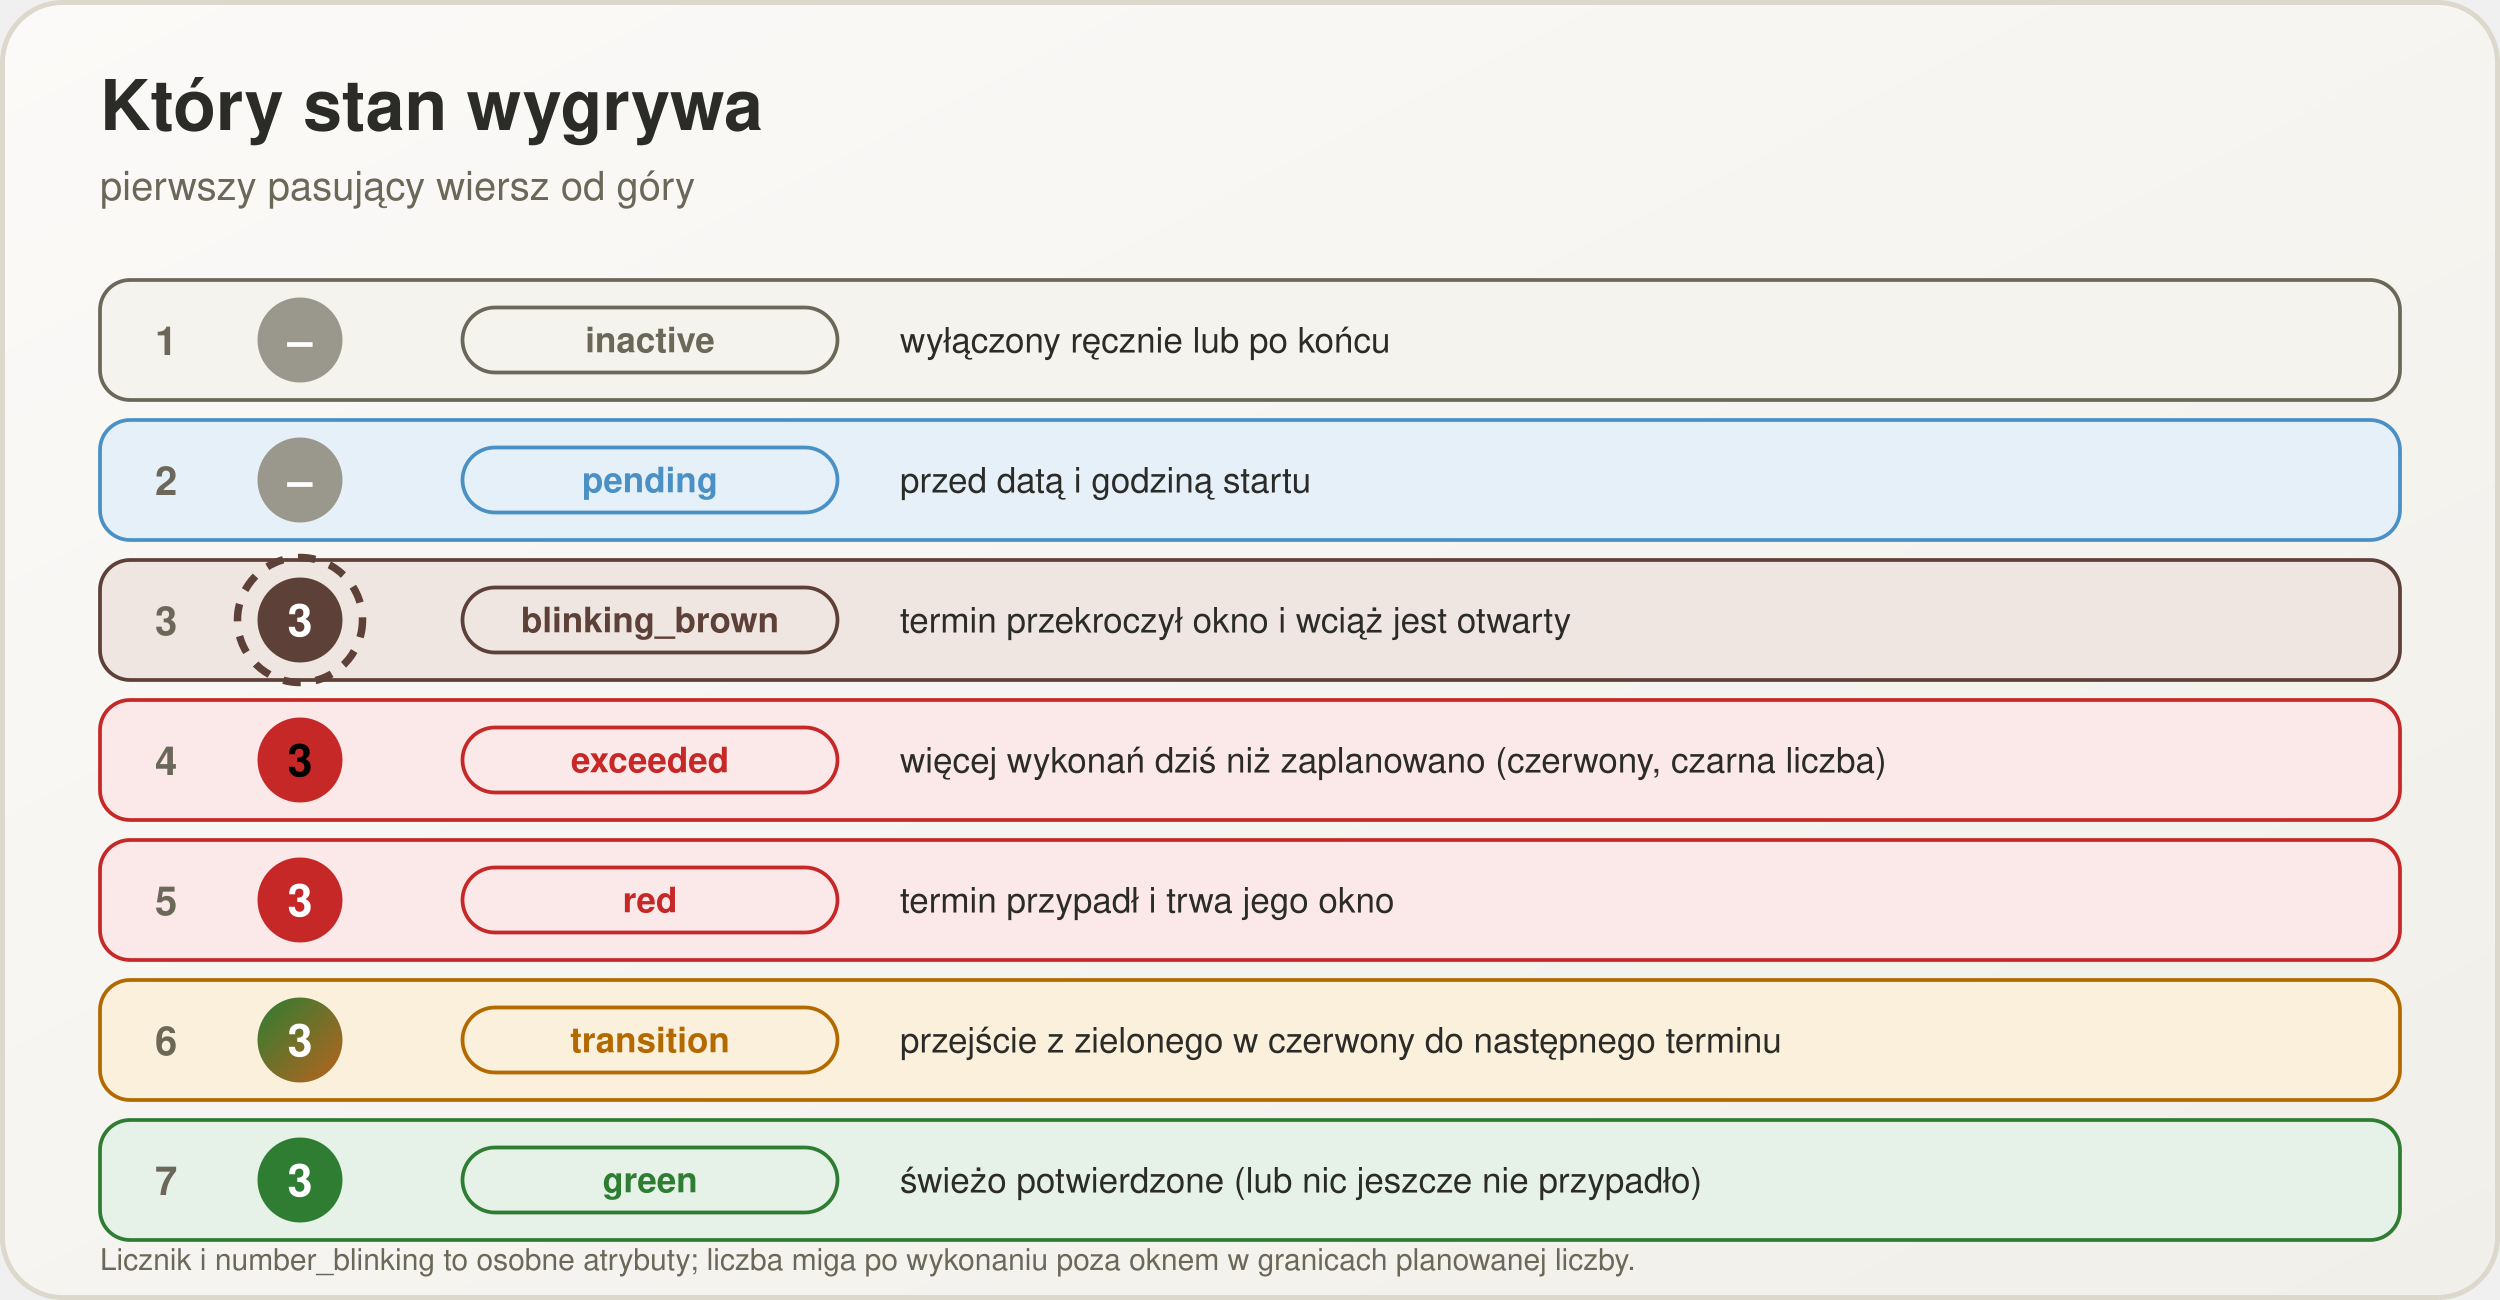
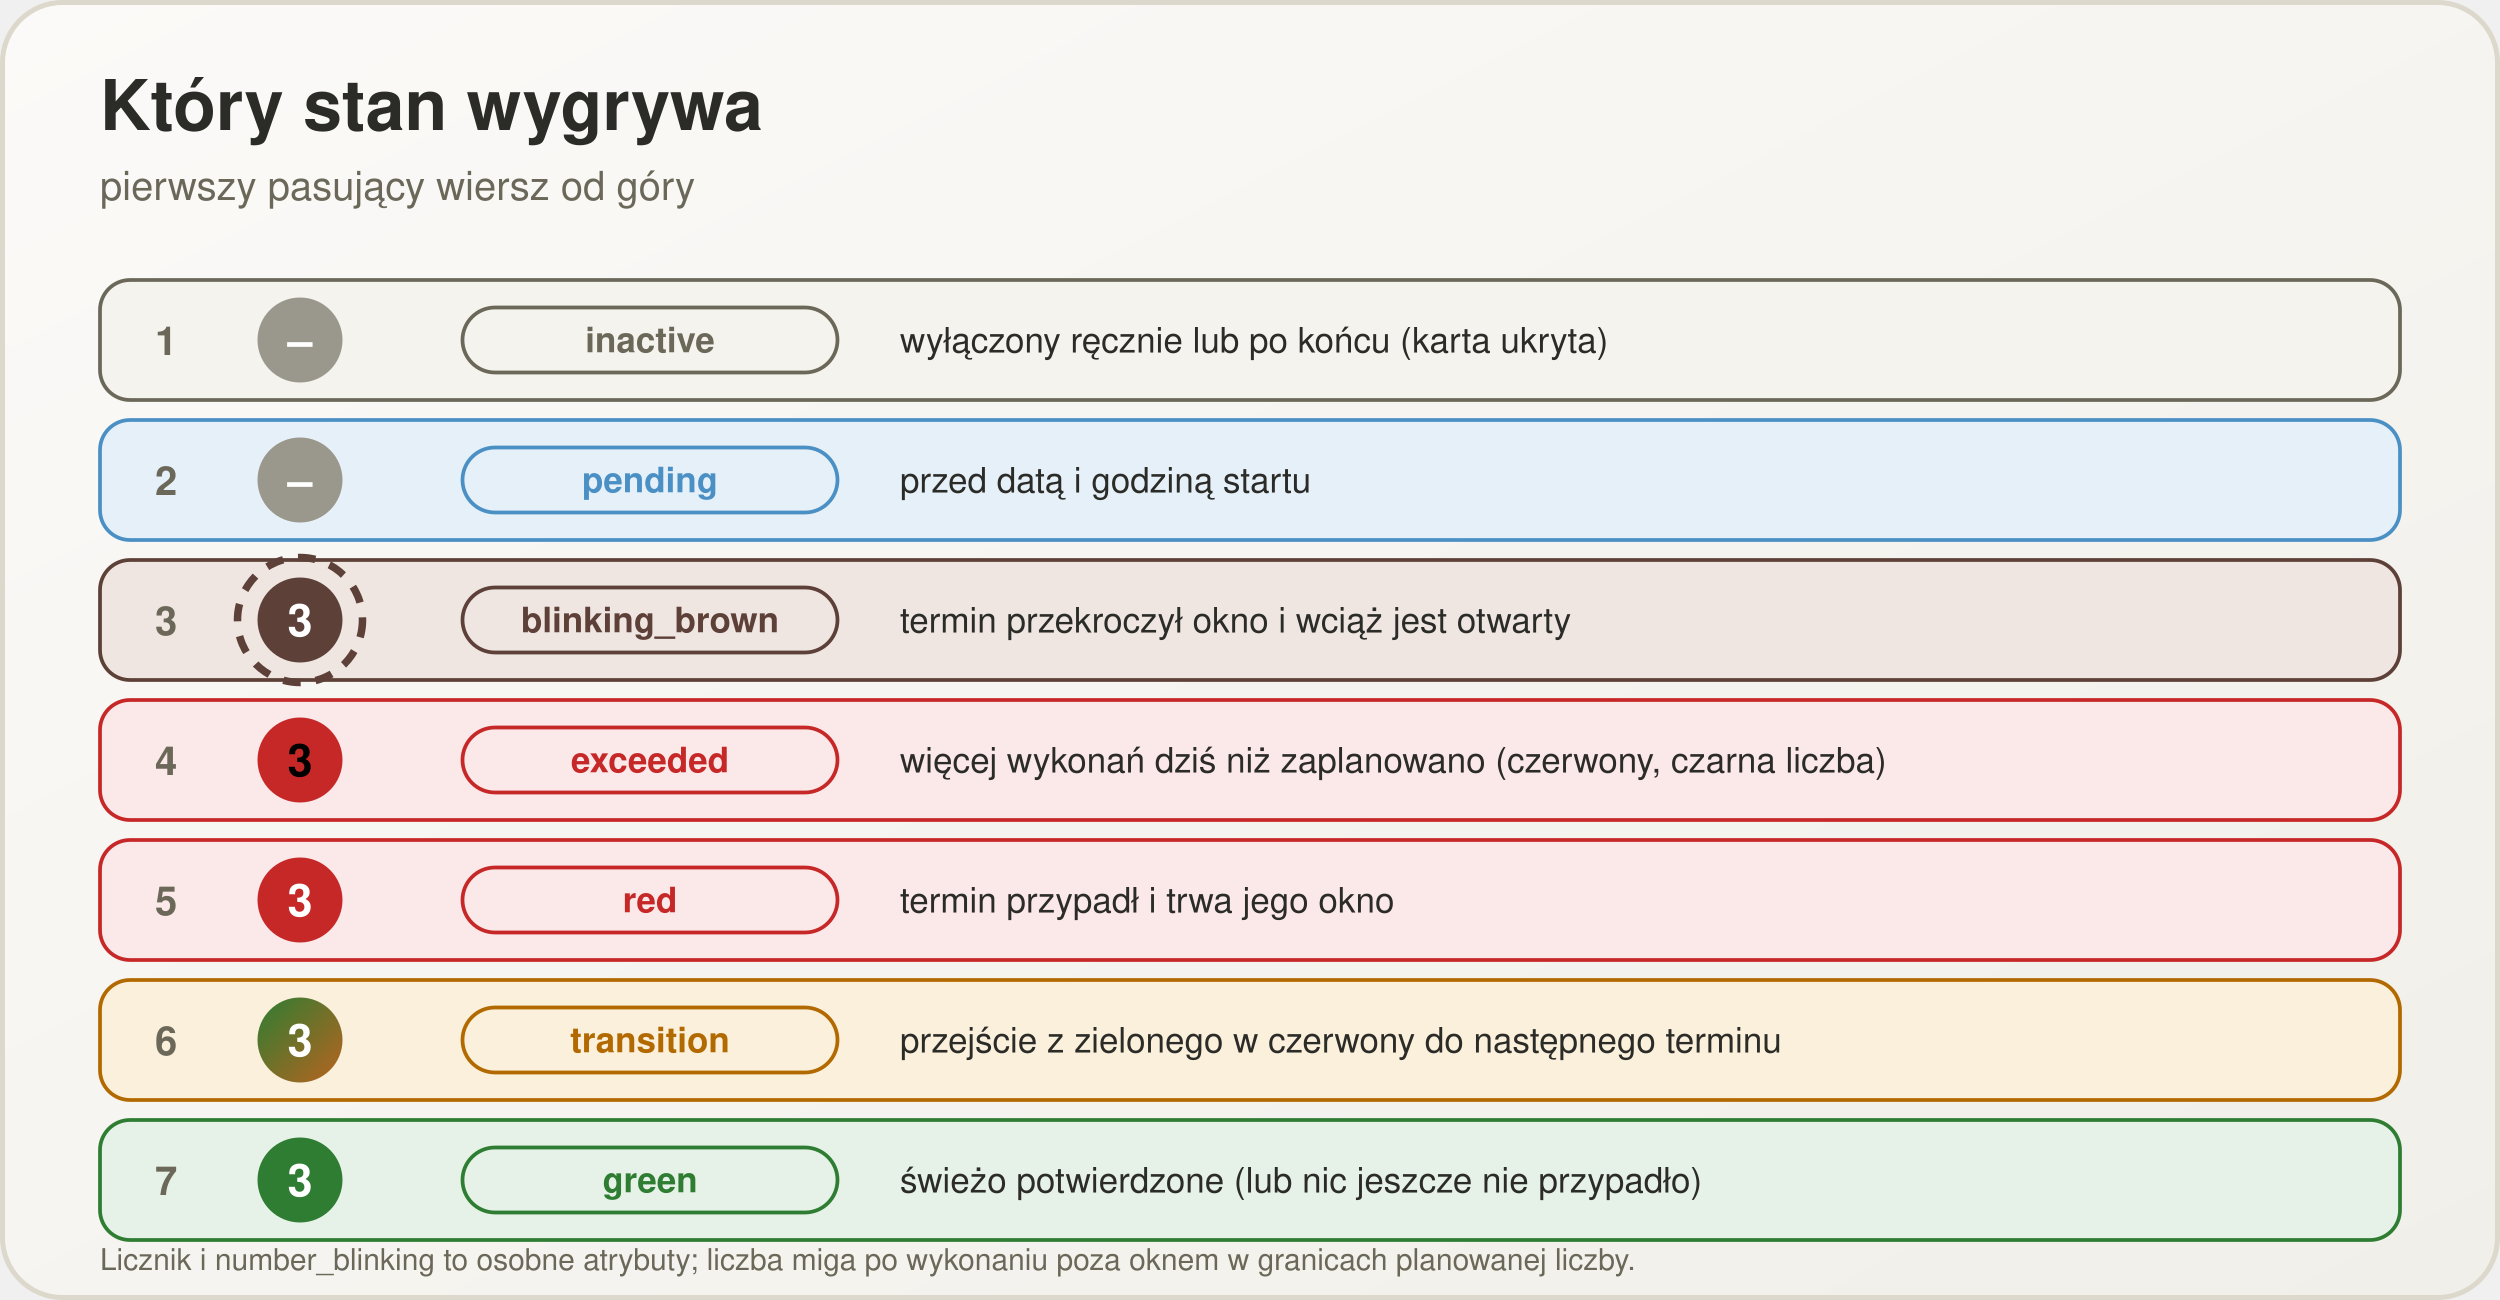
<svg xmlns="http://www.w3.org/2000/svg" viewBox="0 0 1000 520" width="1000" height="520">
  <defs>
    <linearGradient id="bg" x1="0" y1="0" x2="1" y2="1">
      <stop offset="0" stop-color="#fbfaf8" />
      <stop offset="1" stop-color="#f1efe9" />
    </linearGradient>
  </defs>
  <rect x="1" y="1" width="998" height="518" rx="24" fill="url(#bg)" stroke="#ddd8cc" stroke-width="2" />
  <text x="40" y="52" font-family="Segoe UI, Helvetica, Arial, sans-serif" font-size="28" font-weight="700" fill="#2b2b28" text-anchor="start">Który stan wygrywa</text>
  <text x="40" y="80" font-family="Segoe UI, Helvetica, Arial, sans-serif" font-size="16" font-weight="400" fill="#6b6859" text-anchor="start">pierwszy pasujący wiersz od góry</text>
  <rect x="40" y="112" width="920" height="48" rx="12" fill="#f5f3ee" stroke="#6b6859" stroke-width="1.5" />
  <text x="62" y="142" font-family="Segoe UI, Helvetica, Arial, sans-serif" font-size="16" font-weight="700" fill="#6b6859" text-anchor="start">1</text>
  <circle cx="120" cy="136" r="17" fill="#9a978c" />
  <text x="120" y="142.46" font-family="Segoe UI, Helvetica, Arial, sans-serif" font-size="18" font-weight="700" fill="#ffffff" text-anchor="middle">–</text>
  <rect x="185.0" y="123" width="150" height="26" rx="13" fill="#f5f3ee" stroke="#6b6859" stroke-width="1.5" />
  <text x="260" y="140.9" font-family="Segoe UI, Helvetica, Arial, sans-serif" font-size="14" font-weight="700" fill="#6b6859" text-anchor="middle">inactive</text>
-   <text x="360" y="141" font-family="Segoe UI, Helvetica, Arial, sans-serif" font-size="14" font-weight="400" fill="#2b2b28" text-anchor="start">wyłączony ręcznie lub po końcu</text>
+   <text x="360" y="141" font-family="Segoe UI, Helvetica, Arial, sans-serif" font-size="14" font-weight="400" fill="#2b2b28" text-anchor="start">wyłączony ręcznie lub po końcu (karta ukryta)</text>
  <rect x="40" y="168" width="920" height="48" rx="12" fill="#e6f0f8" stroke="#4a90c4" stroke-width="1.5" />
  <text x="62" y="198" font-family="Segoe UI, Helvetica, Arial, sans-serif" font-size="16" font-weight="700" fill="#6b6859" text-anchor="start">2</text>
  <circle cx="120" cy="192" r="17" fill="#9a978c" />
  <text x="120" y="198.46" font-family="Segoe UI, Helvetica, Arial, sans-serif" font-size="18" font-weight="700" fill="#ffffff" text-anchor="middle">–</text>
  <rect x="185.0" y="179" width="150" height="26" rx="13" fill="#e6f0f8" stroke="#4a90c4" stroke-width="1.5" />
  <text x="260" y="196.9" font-family="Segoe UI, Helvetica, Arial, sans-serif" font-size="14" font-weight="700" fill="#4a90c4" text-anchor="middle">pending</text>
  <text x="360" y="197" font-family="Segoe UI, Helvetica, Arial, sans-serif" font-size="14" font-weight="400" fill="#2b2b28" text-anchor="start">przed datą i godziną startu</text>
  <rect x="40" y="224" width="920" height="48" rx="12" fill="#efe6e2" stroke="#5d4037" stroke-width="1.5" />
  <text x="62" y="254" font-family="Segoe UI, Helvetica, Arial, sans-serif" font-size="16" font-weight="700" fill="#6b6859" text-anchor="start">3</text>
  <circle cx="120" cy="248" r="25" fill="none" stroke="#5d4037" stroke-width="3" stroke-dasharray="7 6" />
  <circle cx="120" cy="248" r="17" fill="#5d4037" />
  <text x="120" y="254.46" font-family="Segoe UI, Helvetica, Arial, sans-serif" font-size="18" font-weight="700" fill="#ffffff" text-anchor="middle">3</text>
  <rect x="185.0" y="235" width="150" height="26" rx="13" fill="#efe6e2" stroke="#5d4037" stroke-width="1.5" />
  <text x="260" y="252.9" font-family="Segoe UI, Helvetica, Arial, sans-serif" font-size="14" font-weight="700" fill="#5d4037" text-anchor="middle">blinking_brown</text>
  <text x="360" y="253" font-family="Segoe UI, Helvetica, Arial, sans-serif" font-size="14" font-weight="400" fill="#2b2b28" text-anchor="start">termin przekroczył okno i wciąż jest otwarty</text>
  <rect x="40" y="280" width="920" height="48" rx="12" fill="#fbe9e9" stroke="#c62828" stroke-width="1.5" />
  <text x="62" y="310" font-family="Segoe UI, Helvetica, Arial, sans-serif" font-size="16" font-weight="700" fill="#6b6859" text-anchor="start">4</text>
  <circle cx="120" cy="304" r="17" fill="#c62828" />
  <text x="120" y="310.46" font-family="Segoe UI, Helvetica, Arial, sans-serif" font-size="18" font-weight="700" fill="#000000" text-anchor="middle">3</text>
  <rect x="185.0" y="291" width="150" height="26" rx="13" fill="#fbe9e9" stroke="#c62828" stroke-width="1.5" />
  <text x="260" y="308.9" font-family="Segoe UI, Helvetica, Arial, sans-serif" font-size="14" font-weight="700" fill="#c62828" text-anchor="middle">exceeded</text>
  <text x="360" y="309" font-family="Segoe UI, Helvetica, Arial, sans-serif" font-size="14" font-weight="400" fill="#2b2b28" text-anchor="start">więcej wykonań dziś niż zaplanowano (czerwony, czarna liczba)</text>
  <rect x="40" y="336" width="920" height="48" rx="12" fill="#fbe9e9" stroke="#c62828" stroke-width="1.5" />
  <text x="62" y="366" font-family="Segoe UI, Helvetica, Arial, sans-serif" font-size="16" font-weight="700" fill="#6b6859" text-anchor="start">5</text>
  <circle cx="120" cy="360" r="17" fill="#c62828" />
  <text x="120" y="366.46" font-family="Segoe UI, Helvetica, Arial, sans-serif" font-size="18" font-weight="700" fill="#ffffff" text-anchor="middle">3</text>
  <rect x="185.0" y="347" width="150" height="26" rx="13" fill="#fbe9e9" stroke="#c62828" stroke-width="1.5" />
  <text x="260" y="364.9" font-family="Segoe UI, Helvetica, Arial, sans-serif" font-size="14" font-weight="700" fill="#c62828" text-anchor="middle">red</text>
  <text x="360" y="365" font-family="Segoe UI, Helvetica, Arial, sans-serif" font-size="14" font-weight="400" fill="#2b2b28" text-anchor="start">termin przypadł i trwa jego okno</text>
  <rect x="40" y="392" width="920" height="48" rx="12" fill="#fbf0dc" stroke="#b26a00" stroke-width="1.5" />
  <text x="62" y="422" font-family="Segoe UI, Helvetica, Arial, sans-serif" font-size="16" font-weight="700" fill="#6b6859" text-anchor="start">6</text>
  <defs>
    <linearGradient id="bbpl120416" x1="0" y1="0" x2="1" y2="1">
      <stop offset="0" stop-color="#2e7d32" />
      <stop offset="1" stop-color="#b8631f" />
    </linearGradient>
  </defs>
  <circle cx="120" cy="416" r="17" fill="url(#bbpl120416)" />
  <text x="120" y="422.46" font-family="Segoe UI, Helvetica, Arial, sans-serif" font-size="18" font-weight="700" fill="#ffffff" text-anchor="middle">3</text>
  <rect x="185.0" y="403" width="150" height="26" rx="13" fill="#fbf0dc" stroke="#b26a00" stroke-width="1.5" />
  <text x="260" y="420.9" font-family="Segoe UI, Helvetica, Arial, sans-serif" font-size="14" font-weight="700" fill="#b26a00" text-anchor="middle">transition</text>
  <text x="360" y="421" font-family="Segoe UI, Helvetica, Arial, sans-serif" font-size="14" font-weight="400" fill="#2b2b28" text-anchor="start">przejście z zielonego w czerwony do następnego terminu</text>
  <rect x="40" y="448" width="920" height="48" rx="12" fill="#e6f2e7" stroke="#2e7d32" stroke-width="1.5" />
  <text x="62" y="478" font-family="Segoe UI, Helvetica, Arial, sans-serif" font-size="16" font-weight="700" fill="#6b6859" text-anchor="start">7</text>
  <circle cx="120" cy="472" r="17" fill="#2e7d32" />
  <text x="120" y="478.46" font-family="Segoe UI, Helvetica, Arial, sans-serif" font-size="18" font-weight="700" fill="#ffffff" text-anchor="middle">3</text>
  <rect x="185.0" y="459" width="150" height="26" rx="13" fill="#e6f2e7" stroke="#2e7d32" stroke-width="1.5" />
  <text x="260" y="476.9" font-family="Segoe UI, Helvetica, Arial, sans-serif" font-size="14" font-weight="700" fill="#2e7d32" text-anchor="middle">green</text>
  <text x="360" y="477" font-family="Segoe UI, Helvetica, Arial, sans-serif" font-size="14" font-weight="400" fill="#2b2b28" text-anchor="start">świeżo potwierdzone (lub nic jeszcze nie przypadło)</text>
  <text x="40" y="508" font-family="Segoe UI, Helvetica, Arial, sans-serif" font-size="12" font-weight="400" fill="#6b6859" text-anchor="start">Licznik i number_blinking to osobne atrybuty; liczba miga po wykonaniu poza oknem w granicach planowanej liczby.</text>
</svg>
